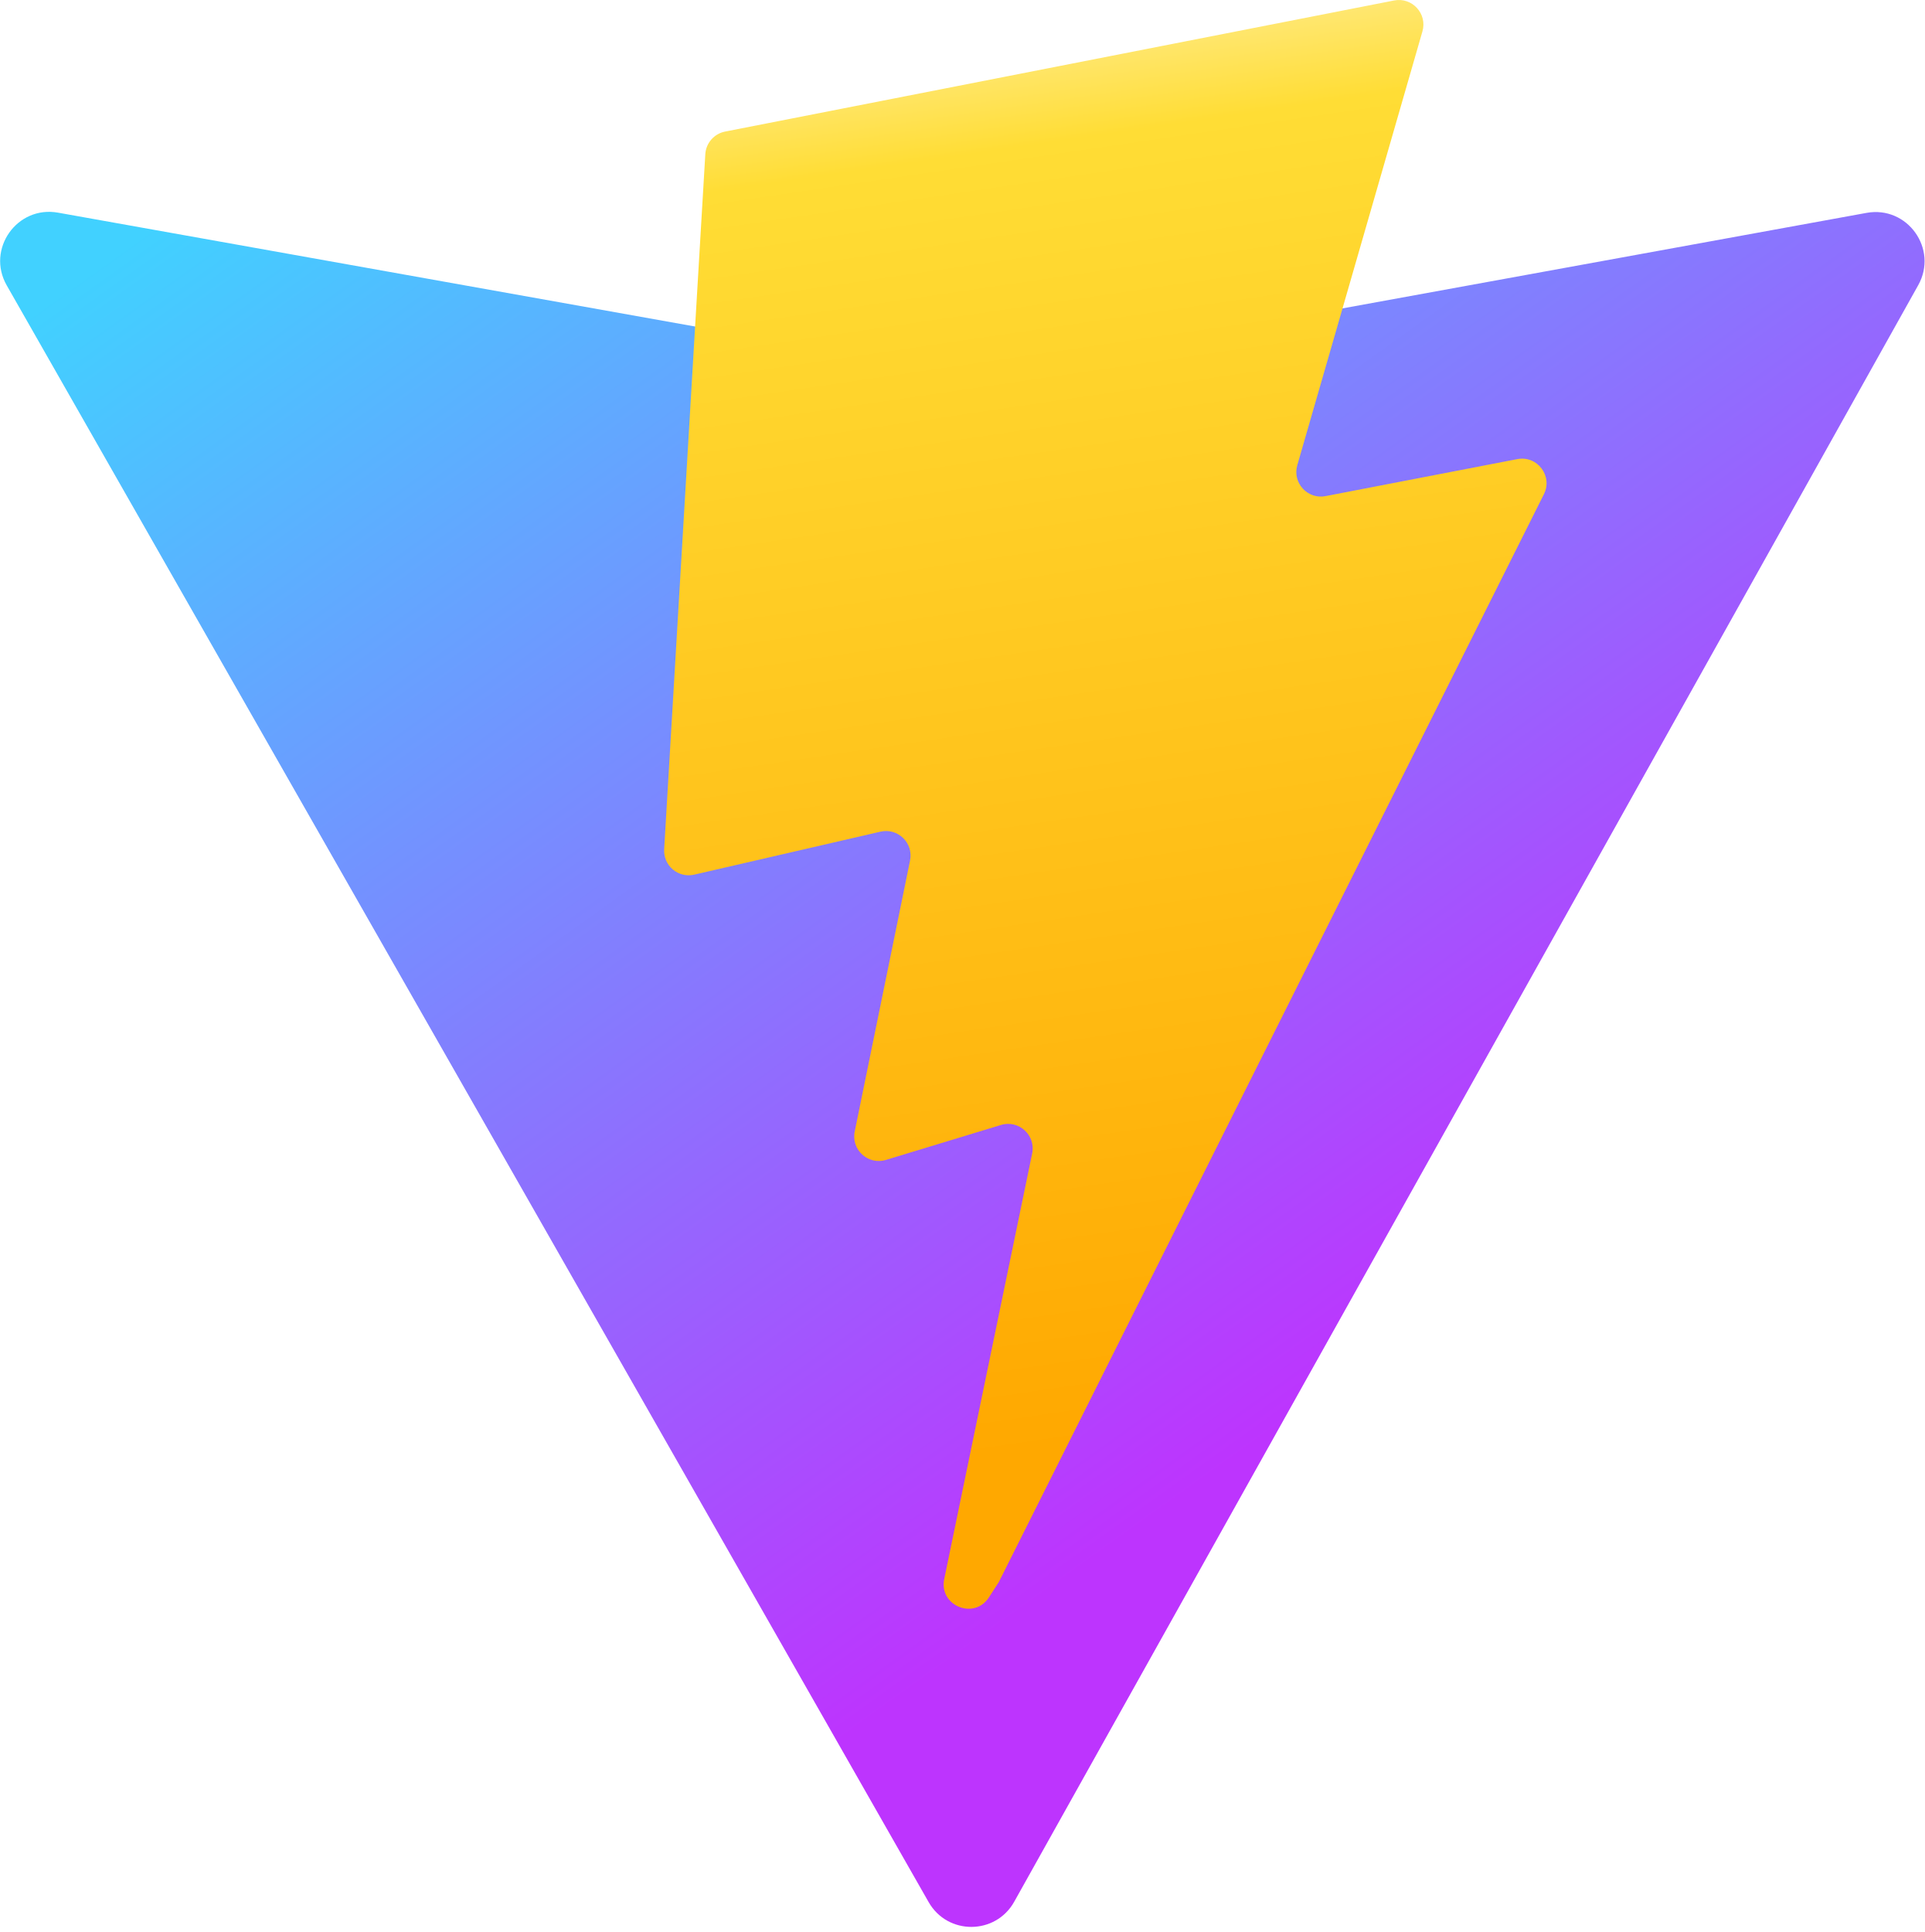
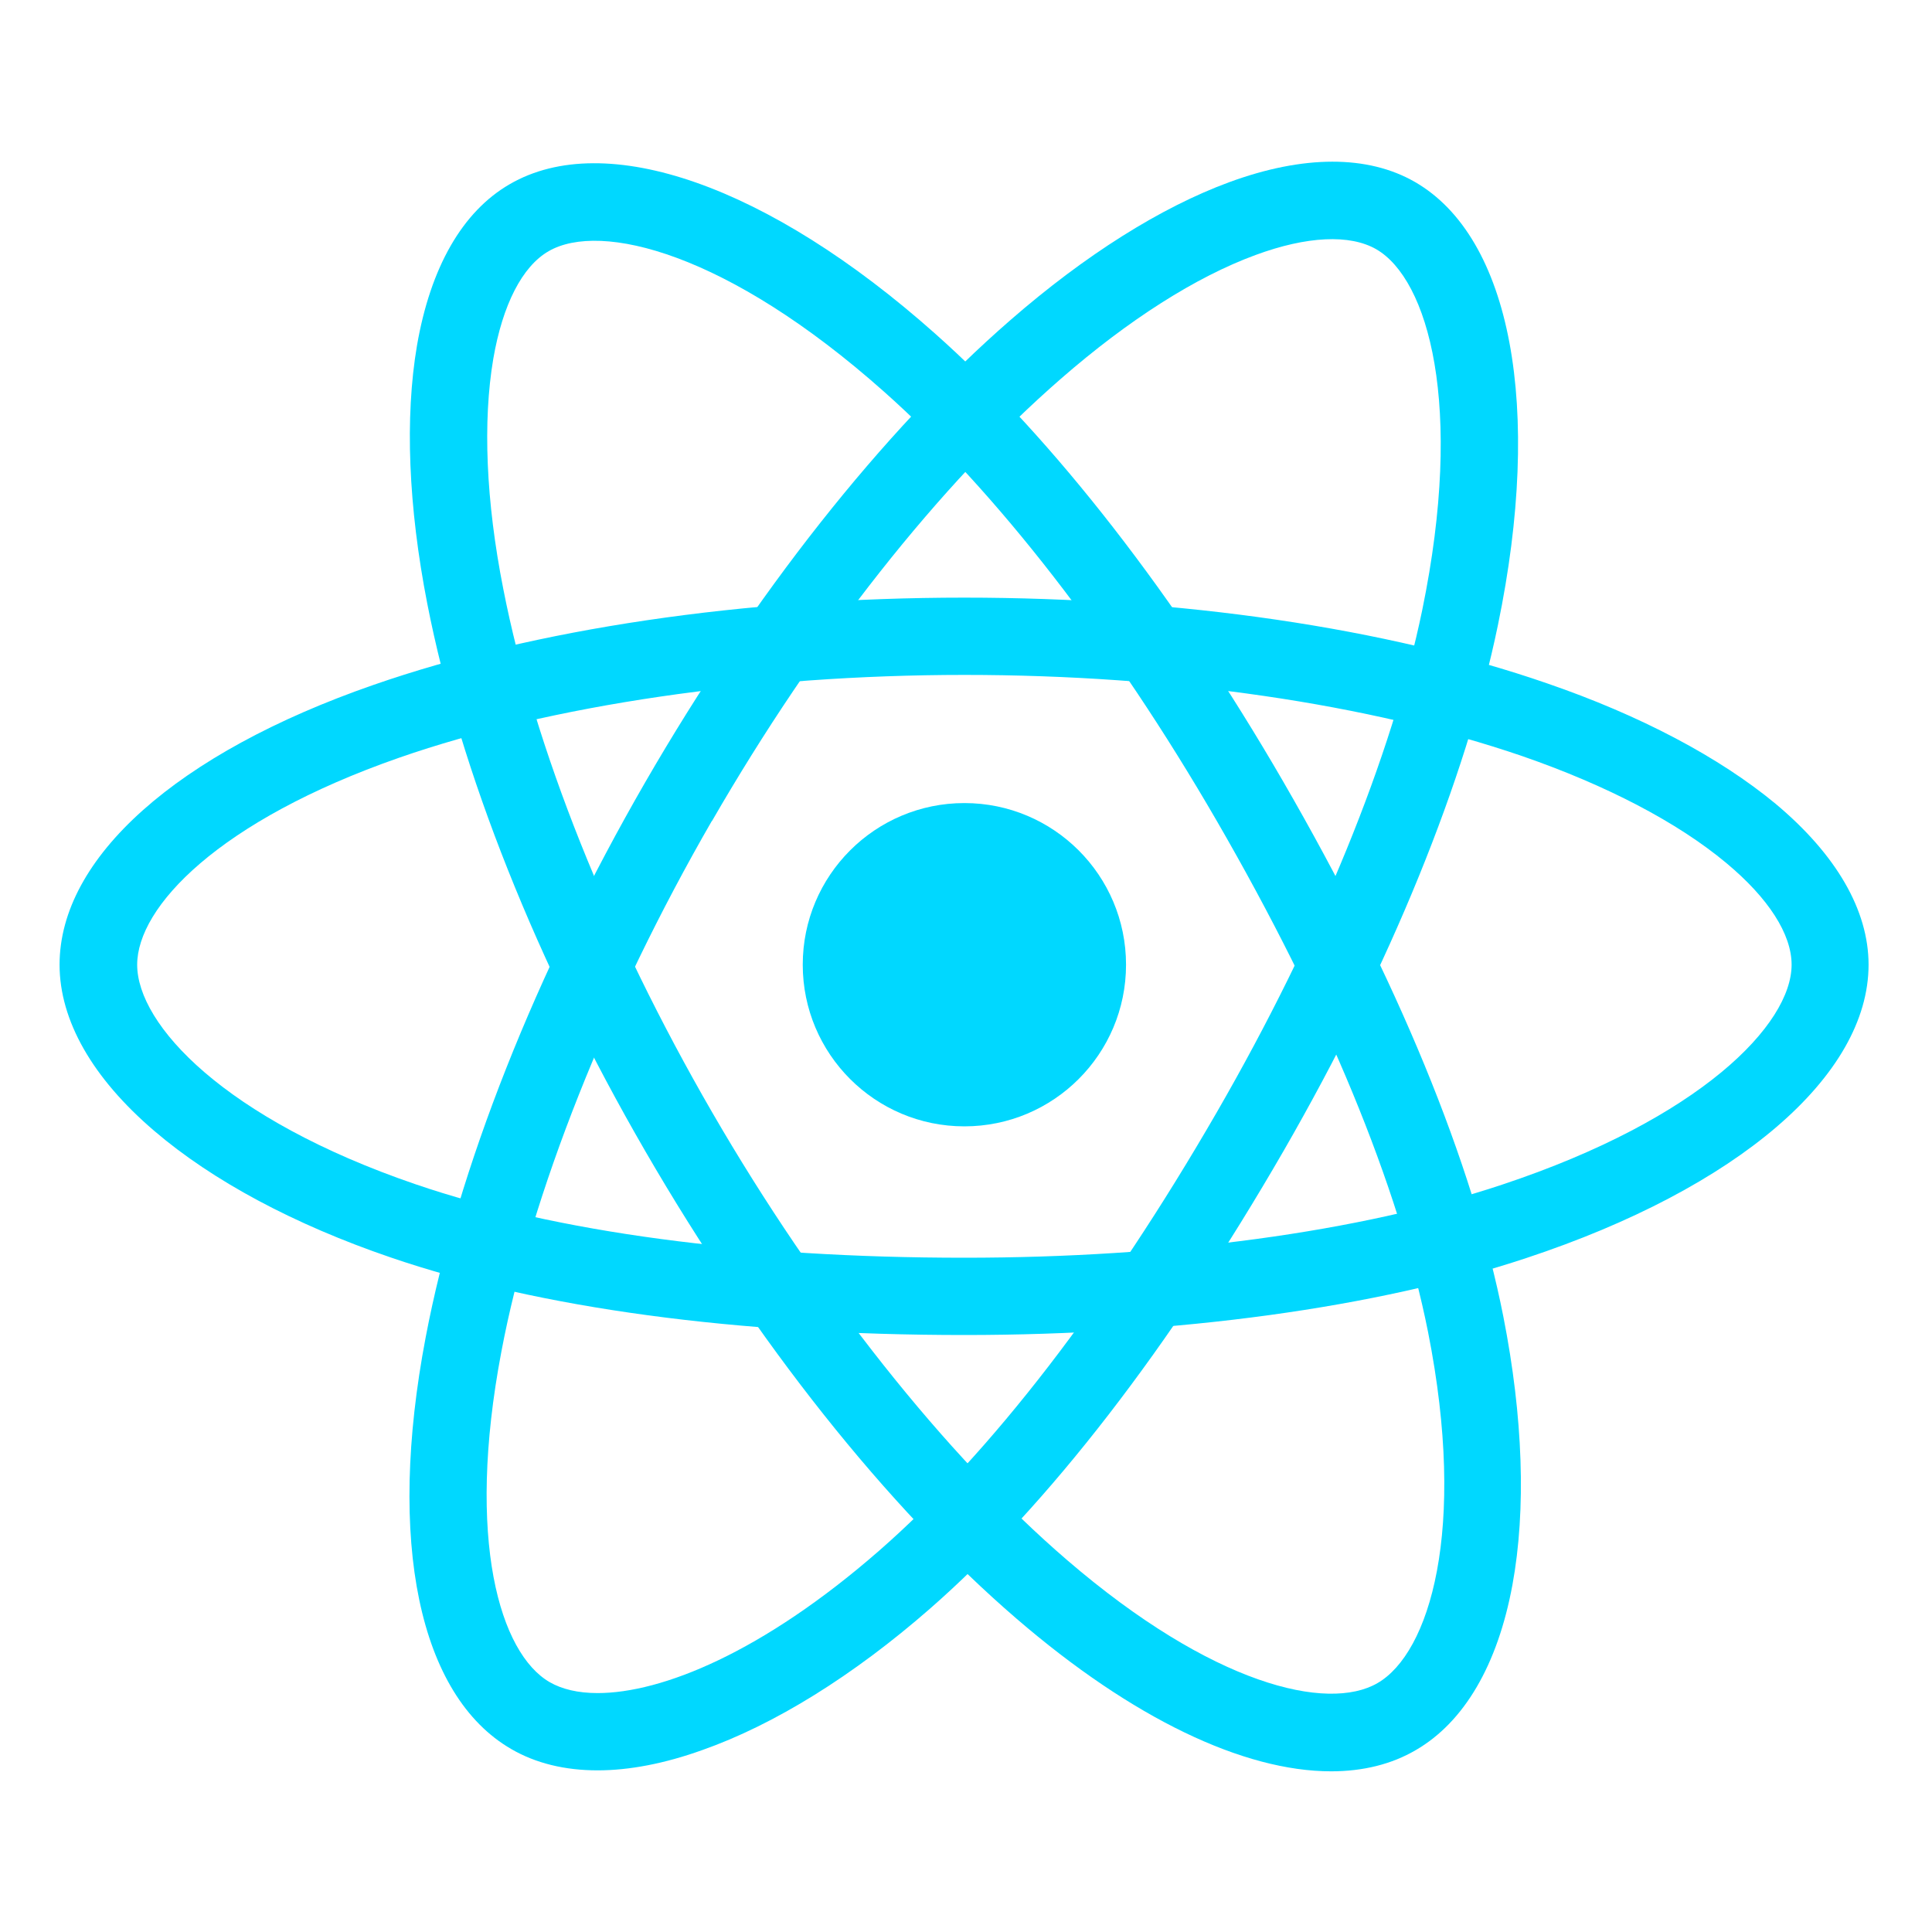
- <svg xmlns="http://www.w3.org/2000/svg" aria-hidden="true" role="img" class="iconify iconify--logos" width="31.88" height="32" preserveAspectRatio="xMidYMid meet" viewBox="0 0 256 257">
-   <defs>
-     <linearGradient id="IconifyId1813088fe1fbc01fb466" x1="-.828%" x2="57.636%" y1="7.652%" y2="78.411%">
-       <stop offset="0%" stop-color="#41D1FF" />
-       <stop offset="100%" stop-color="#BD34FE" />
-     </linearGradient>
-     <linearGradient id="IconifyId1813088fe1fbc01fb467" x1="43.376%" x2="50.316%" y1="2.242%" y2="89.03%">
-       <stop offset="0%" stop-color="#FFEA83" />
-       <stop offset="8.333%" stop-color="#FFDD35" />
-       <stop offset="100%" stop-color="#FFA800" />
-     </linearGradient>
-   </defs>
-   <path fill="url(#IconifyId1813088fe1fbc01fb466)" d="M255.153 37.938L134.897 252.976c-2.483 4.44-8.862 4.466-11.382.048L.875 37.958c-2.746-4.814 1.371-10.646 6.827-9.67l120.385 21.517a6.537 6.537 0 0 0 2.322-.004l117.867-21.483c5.438-.991 9.574 4.796 6.877 9.62Z" />
-   <path fill="url(#IconifyId1813088fe1fbc01fb467)" d="M185.432.063L96.44 17.501a3.268 3.268 0 0 0-2.634 3.014l-5.474 92.456a3.268 3.268 0 0 0 3.997 3.378l24.777-5.718c2.318-.535 4.413 1.507 3.936 3.838l-7.361 36.047c-.495 2.426 1.782 4.5 4.151 3.78l15.304-4.649c2.372-.72 4.652 1.36 4.15 3.788l-11.698 56.621c-.732 3.542 3.979 5.473 5.943 2.437l1.313-2.028l72.516-144.72c1.215-2.423-.88-5.186-3.54-4.672l-25.505 4.922c-2.396.462-4.435-1.77-3.759-4.114l16.646-57.705c.677-2.35-1.37-4.583-3.769-4.113Z" />
+ <svg xmlns="http://www.w3.org/2000/svg" id="Layer_2" style="enable-background:new 0 0 600 600;" version="1.1" viewBox="0 0 600 600" xml:space="preserve">
+   <style type="text/css">
+ 	.st0{fill:#00D8FF;}
+ </style>
+   <circle class="st0" cx="299.5" cy="299.6" r="50.2" />
+   <g>
+     <path class="st0" d="M299.5,414.6c-70.5,0-132.1-8.3-178.2-24.1c-29.9-10.2-55.3-23.8-73.4-39.3c-19.2-16.4-29.4-34.3-29.4-51.6   c0-33.2,36.4-65.7,97.5-86.9c50-17.4,115.2-27.1,183.4-27.1c67,0,131.3,9.4,181,26.6c29.1,10,53.6,23,71,37.4   c18.9,15.8,28.9,33.1,28.9,50c0,34.5-40.7,69.4-106.3,91.1C427.6,406.1,365.6,414.6,299.5,414.6z M299.5,209.6   c-64.7,0-128.7,9.4-175.5,25.7c-56.2,19.6-81.4,46.4-81.4,64.3c0,18.6,27.1,47.9,86.5,68.2c43.6,14.9,102.6,22.8,170.4,22.8   c63.6,0,122.9-8,167-22.7c61.7-20.5,89.9-49.8,89.9-68.3c0-9.5-7.2-20.7-20.3-31.6c-15.1-12.6-37.1-24.1-63.4-33.2   C425.4,218.6,363.9,209.6,299.5,209.6z" />
+   </g>
+   <g>
+     <path class="st0" d="M185.6,549.8c-10.2,0-19.2-2.2-26.8-6.6c-28.7-16.6-38.7-64.4-26.6-127.9c9.9-52.1,34.1-113.3,68.2-172.4   c33.5-58,73.7-109,113.4-143.5c23.2-20.2,46.7-35,67.9-42.8c23.1-8.5,43.1-8.5,57.7-0.1c29.9,17.2,39.8,70,25.8,137.6   c-9.9,48-33.5,105.9-66.5,163.2c-35.2,61-73.2,110.2-109.9,142.3c-23.8,20.8-48.3,36-70.7,43.9   C206.4,547.7,195.4,549.8,185.6,549.8z M210.7,248.9l10.4,6c-32.3,56-56.2,116.1-65.4,164.9c-11.1,58.5-0.4,93.7,15,102.6   c3.8,2.2,8.8,3.4,14.9,3.4c19.9,0,51.2-12.6,87.4-44.2c34.7-30.3,71-77.5,104.9-136.2c31.8-55.1,54.4-110.5,63.8-156   c13.1-63.7,1.8-102.7-14.3-112c-8.2-4.7-21.5-4.1-37.5,1.8c-18.5,6.8-39.4,20.1-60.4,38.4c-37.7,32.8-76.2,81.6-108.4,137.4   L210.7,248.9z" />
+   </g>
+   <g>
+     <path class="st0" d="M413.4,550.1c-27.2,0-61.7-16.4-97.7-47.4c-40.2-34.6-81.1-86.1-115.3-145.2v0c-33.6-58-57.6-118.3-67.7-170   c-5.9-30.2-7-57.9-3.2-80.2c4.2-24.3,14.1-41.6,28.8-50.1c29.8-17.3,80.5,0.5,132.1,46.4c36.6,32.5,75,81.9,108.1,139.1   c35.3,61,59,118.5,68.4,166.3c6.1,31,7.1,59.8,2.8,83.2c-4.6,24.9-15,42.6-30,51.3C432.2,547.9,423.3,550.1,413.4,550.1z    M221.2,345.5c32.4,56,72.6,106.7,110.2,139c45.1,38.8,80.9,47.2,96.4,38.2c16.1-9.3,27.9-47.4,15.7-109   c-9-45.2-31.7-100.2-65.7-158.9c-31.9-55.1-68.6-102.4-103.3-133.2C225.9,78.4,186.5,68.7,170.4,78c-8.2,4.7-14.3,16.6-17.2,33.4   c-3.3,19.4-2.3,44.2,3.1,71.5C165.9,232,188.9,289.7,221.2,345.5L221.2,345.5z" />
+   </g>
</svg>
